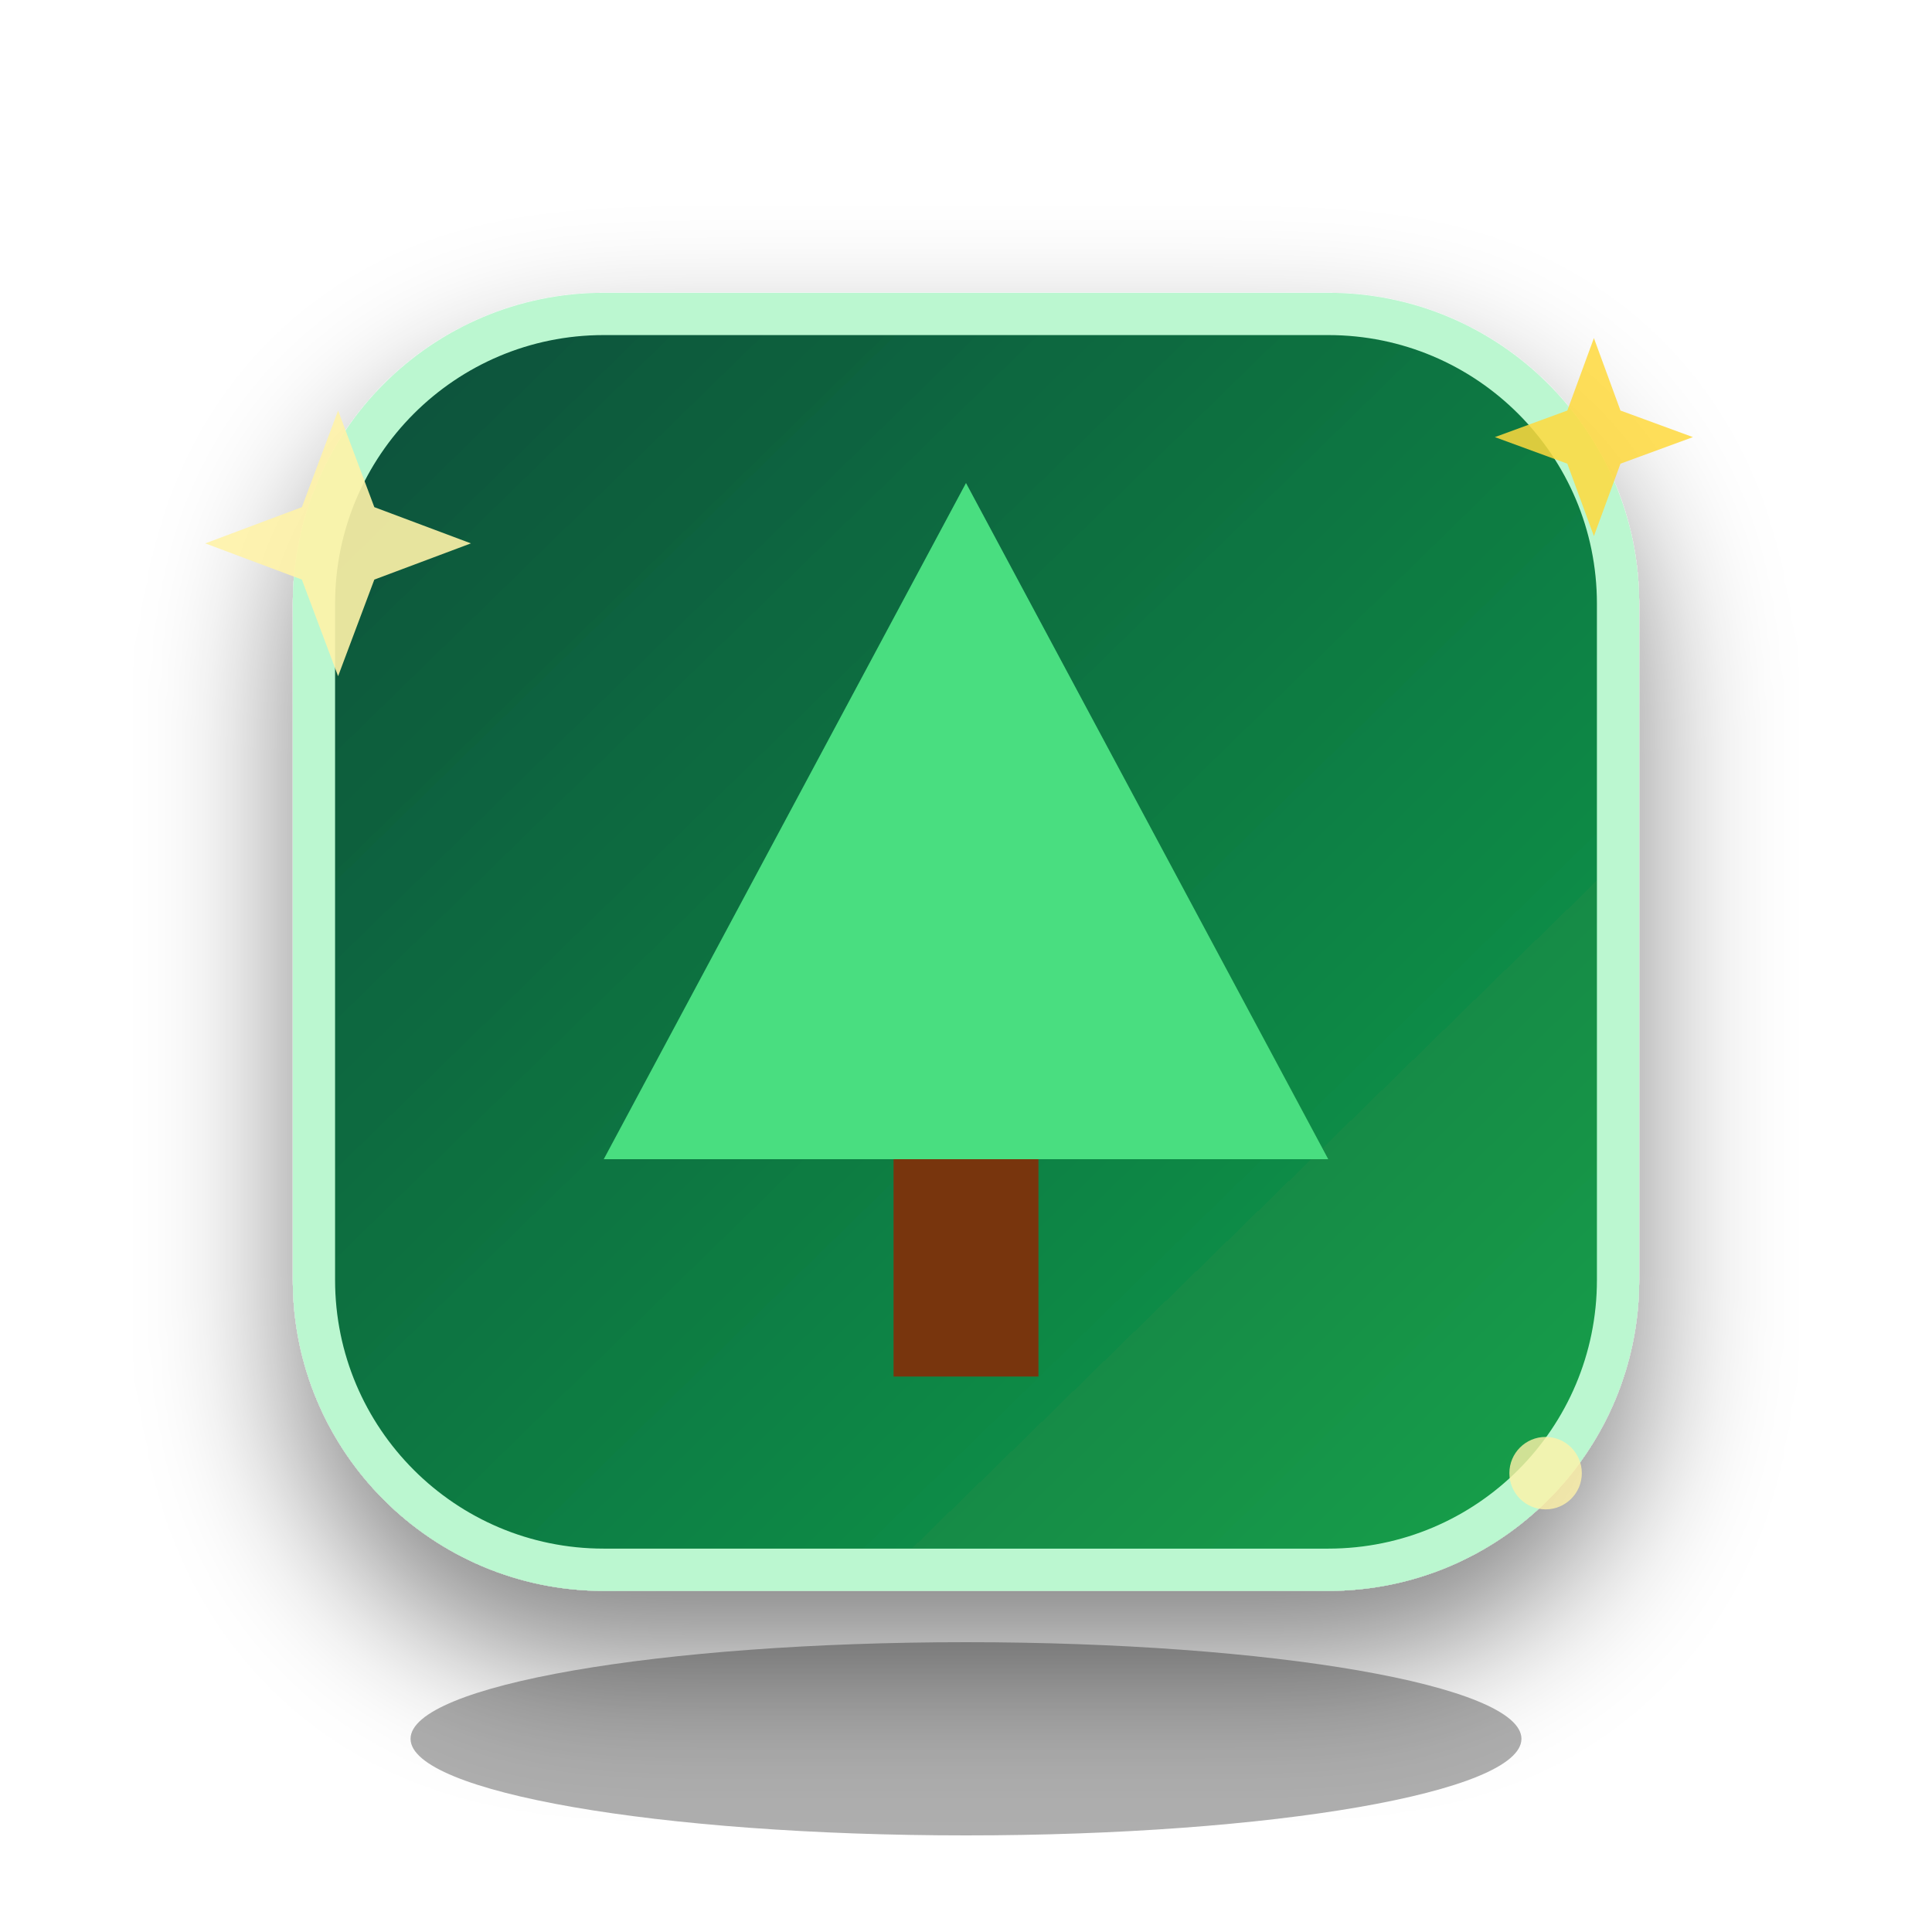
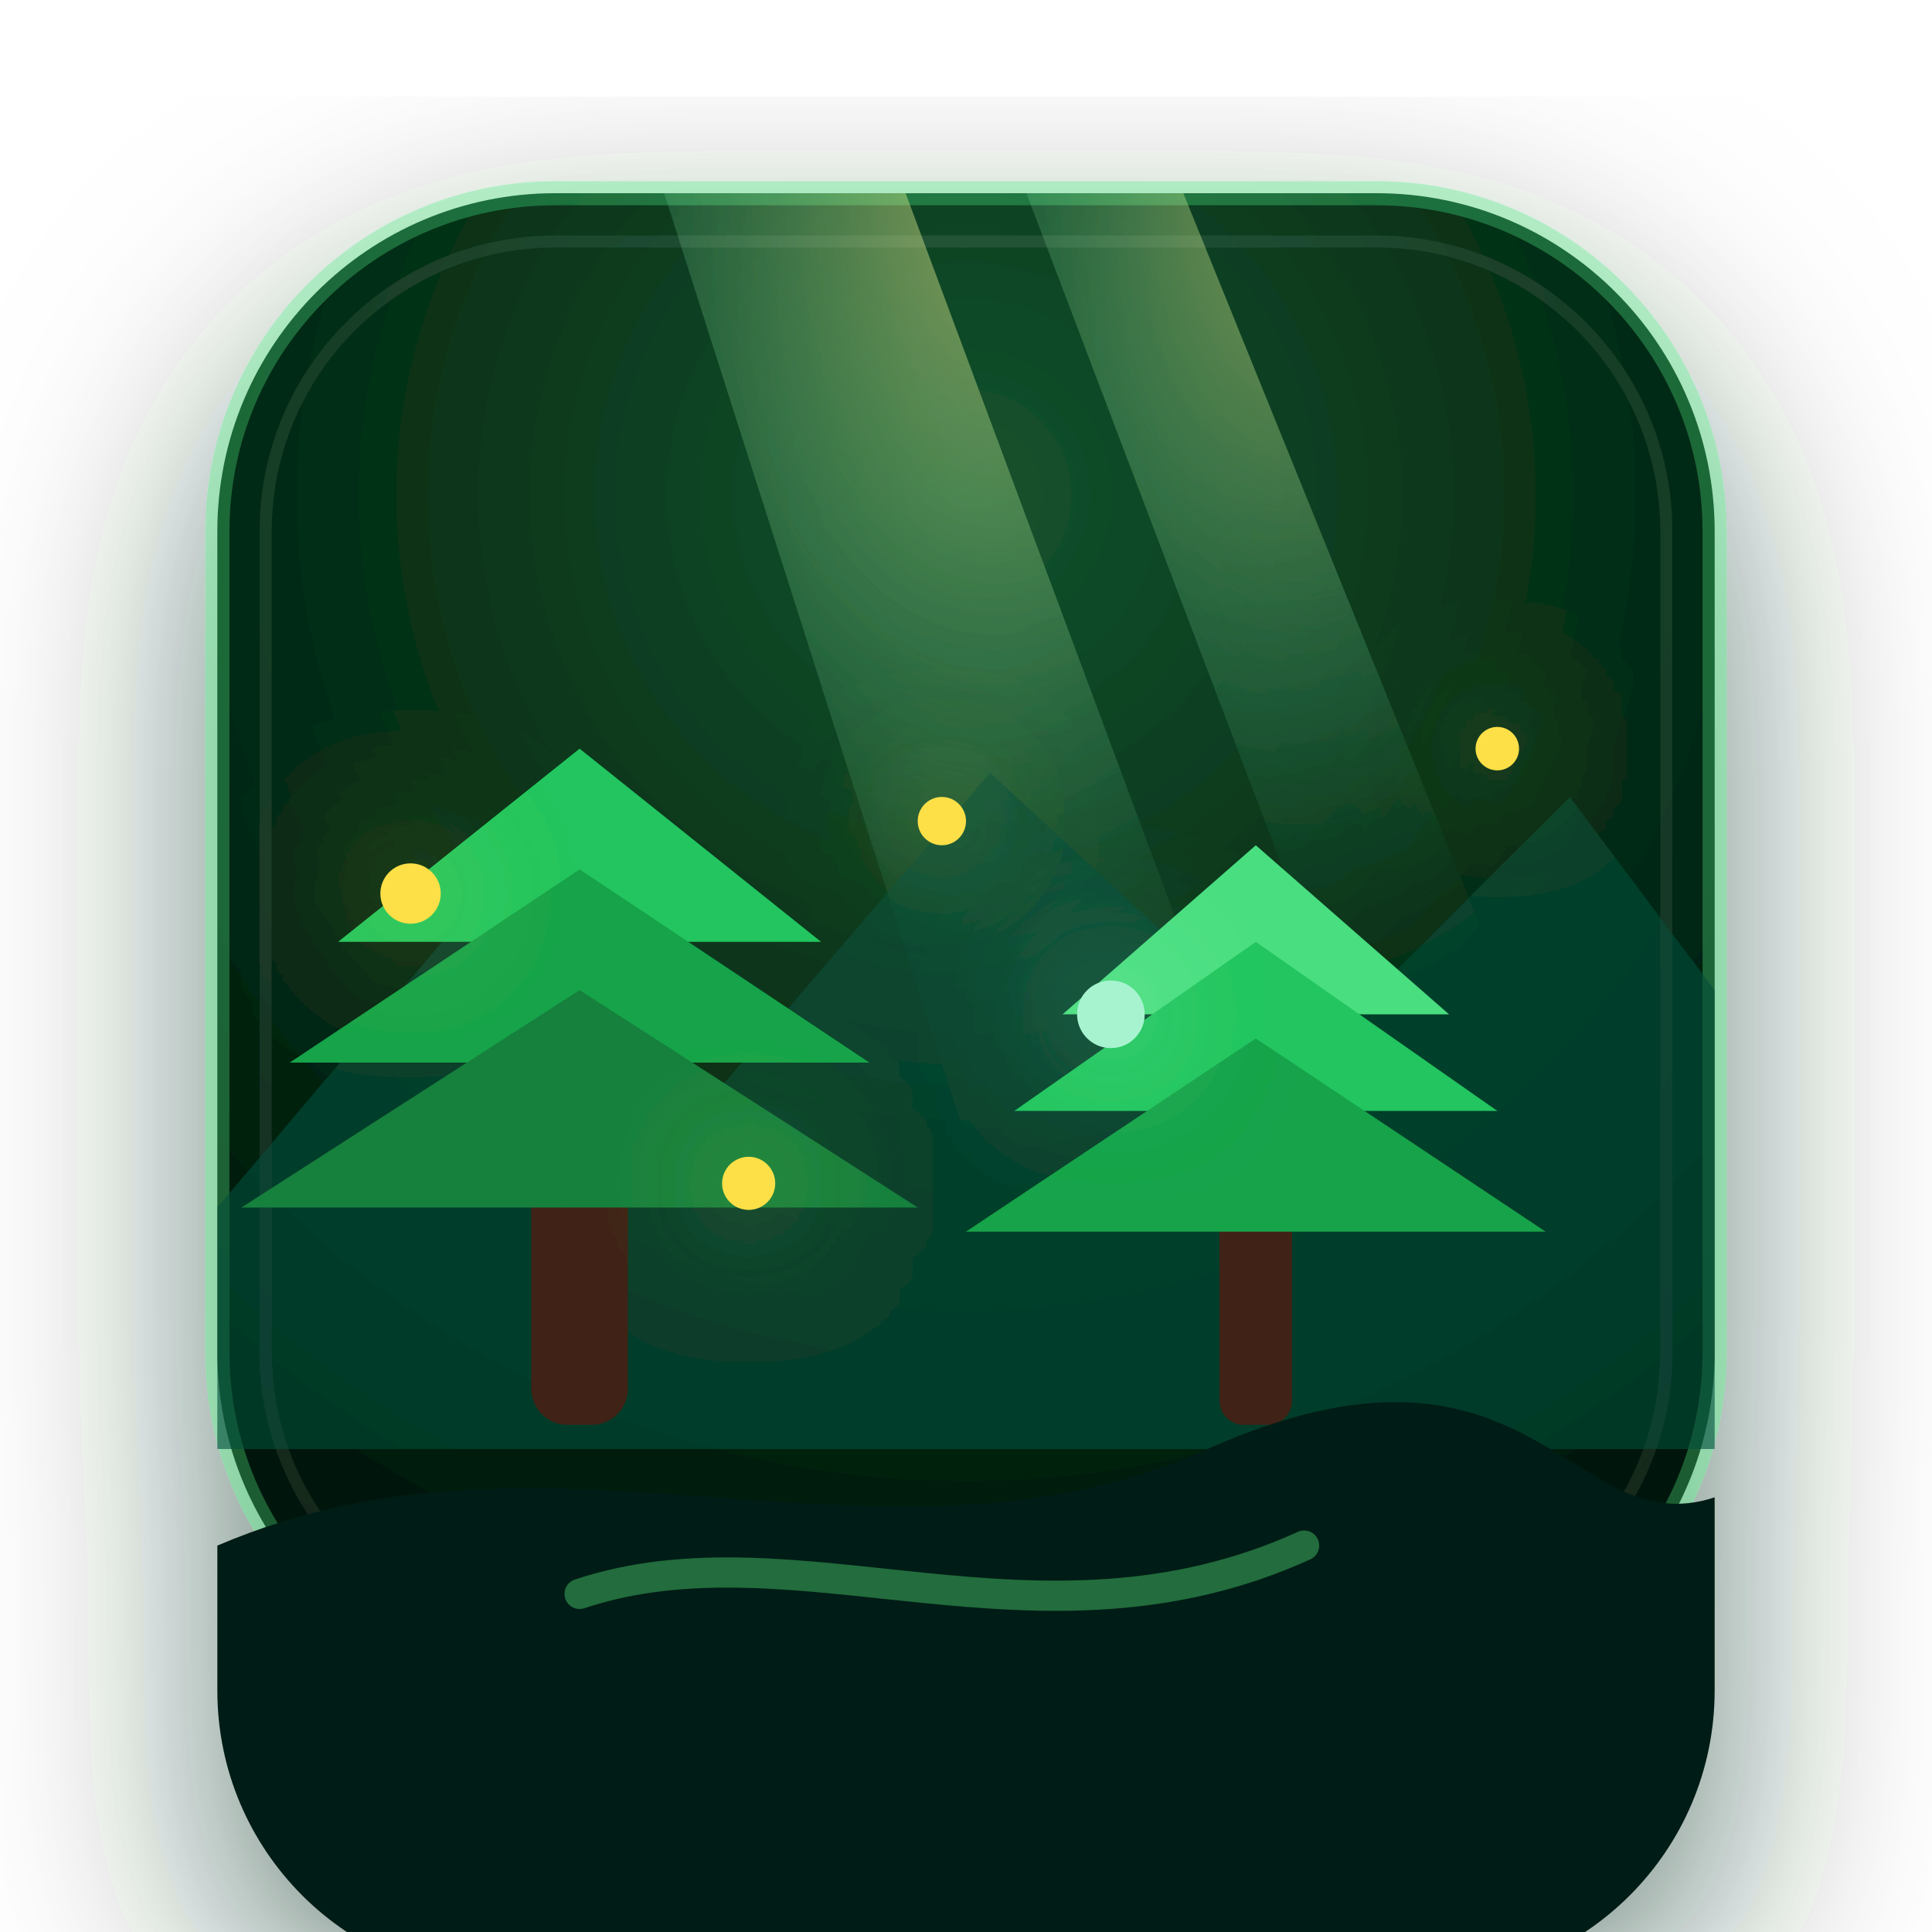
<svg xmlns="http://www.w3.org/2000/svg" viewBox="0 0 160 160" fill="none">
  <defs>
-     <filter id="sh" x="-20%" y="-20%" width="140%" height="145%">
-       <feDropShadow dx="0" dy="6" stdDeviation="6" flood-color="#080612" flood-opacity="0.48" />
+     <filter id="glow-bosque" x="-20%" y="-20%" width="140%" height="140%">
+       <feDropShadow dx="0" dy="8" stdDeviation="10" flood-color="#022c22" flood-opacity="0.6" />
    </filter>
-     <linearGradient id="goldG" x1="0" y1="0" x2="1" y2="1">
-       <stop offset="0%" stop-color="#FFF3A8" />
-       <stop offset="50%" stop-color="#FFD93D" />
-       <stop offset="100%" stop-color="#E08E00" />
-     </linearGradient>
-     <linearGradient id="bg_bosque" x1="0" y1="0" x2="1" y2="1">
-       <stop offset="0%" stop-color="#064E3B" />
-       <stop offset="100%" stop-color="#16A34A" />
-     </linearGradient>
+     <radialGradient id="sky-bosque" cx="50%" cy="20%" r="85%">
+       <stop offset="0%" stop-color="#14532d" />
+       <stop offset="50%" stop-color="#052e16" />
+       <stop offset="100%" stop-color="#02140a" />
+     </radialGradient>
+     <radialGradient id="sunRay" cx="50%" cy="0%" r="90%">
+       <stop offset="0%" stop-color="#fef08a" stop-opacity="0.5" />
+       <stop offset="60%" stop-color="#86efac" stop-opacity="0.15" />
+       <stop offset="100%" stop-color="#14532d" stop-opacity="0" />
+     </radialGradient>
  </defs>
-   <ellipse cx="80" cy="144" rx="46" ry="8" fill="#000" opacity="0.32" />
-   <g filter="url(#sh)">
-     <rect x="26" y="26" width="108" height="104" rx="24" fill="url(#bg_bosque)" stroke="#BBF7D0" stroke-width="3.5" />
-     <polygon points="80,40 50,96 110,96" fill="#4ADE80" />
-     <rect x="74" y="96" width="12" height="18" fill="#78350F" />
+   <ellipse cx="80" cy="148" rx="52" ry="7" fill="#000" opacity="0.4" />
+   <g filter="url(#glow-bosque)">
+     <rect x="18" y="16" width="124" height="124" rx="28" fill="url(#sky-bosque)" stroke="rgba(74,222,128,0.35)" stroke-width="2" />
+     <rect x="22" y="20" width="116" height="116" rx="24" stroke="rgba(255,255,255,0.08)" stroke-width="1" />
+     <polygon points="55,16 75,16 110,110 85,110" fill="url(#sunRay)" />
+     <polygon points="85,16 98,16 130,95 115,95" fill="url(#sunRay)" />
+     <path d="M18 100l22-26 18 18 24-28 26 24 22-22 12 16v38H18z" fill="#064e3b" opacity="0.6" />
+     <g transform="translate(48,62)">
+       <rect x="-4" y="32" width="8" height="24" rx="3" fill="#3f2314" />
+       <polygon points="0,0 -20,16 20,16" fill="#22c55e" />
+       <polygon points="0,10 -24,26 24,26" fill="#16a34a" />
+       <polygon points="0,20 -28,38 28,38" fill="#15803d" />
+     </g>
+     <g transform="translate(104,70)">
+       <rect x="-3" y="28" width="6" height="20" rx="2" fill="#3f2314" />
+       <polygon points="0,0 -16,14 16,14" fill="#4ade80" />
+       <polygon points="0,8 -20,22 20,22" fill="#22c55e" />
+       <polygon points="0,16 -24,32 24,32" fill="#16a34a" />
+     </g>
+     <circle cx="34" cy="74" r="2.5" fill="#fde047" filter="drop-shadow(0 0 6px rgba(253,224,71,0.9))" />
+     <circle cx="78" cy="68" r="2" fill="#fde047" filter="drop-shadow(0 0 5px rgba(253,224,71,0.9))" />
+     <circle cx="92" cy="84" r="2.8" fill="#a7f3d0" filter="drop-shadow(0 0 6px rgba(167,243,208,0.9))" />
+     <circle cx="124" cy="62" r="1.8" fill="#fde047" filter="drop-shadow(0 0 5px rgba(253,224,71,0.8))" />
+     <circle cx="62" cy="98" r="2.2" fill="#fde047" filter="drop-shadow(0 0 6px rgba(253,224,71,0.9))" />
+     <path d="M18 128c28-12 55 4 82-8s30 8 42 4v16a24 24 0 0 1-24 24H42a24 24 0 0 1-24-24v-12z" fill="#031f13" />
+     <path d="M48 132c18-6 38 6 60-4" stroke="#4ade80" stroke-width="2.5" stroke-linecap="round" fill="none" opacity="0.4" />
  </g>
-   <path d="M28 34l3 8 8 3-8 3-3 8-3-8-8-3 8-3z" fill="#FFF3A8" opacity="0.9" />
-   <path d="M132 28l2.2 6 6 2.2-6 2.2-2.2 6-2.2-6-6-2.2 6-2.2z" fill="#FFD93D" opacity="0.85" />
-   <circle cx="128" cy="122" r="3" fill="#FFF3A8" opacity="0.8" />
</svg>
